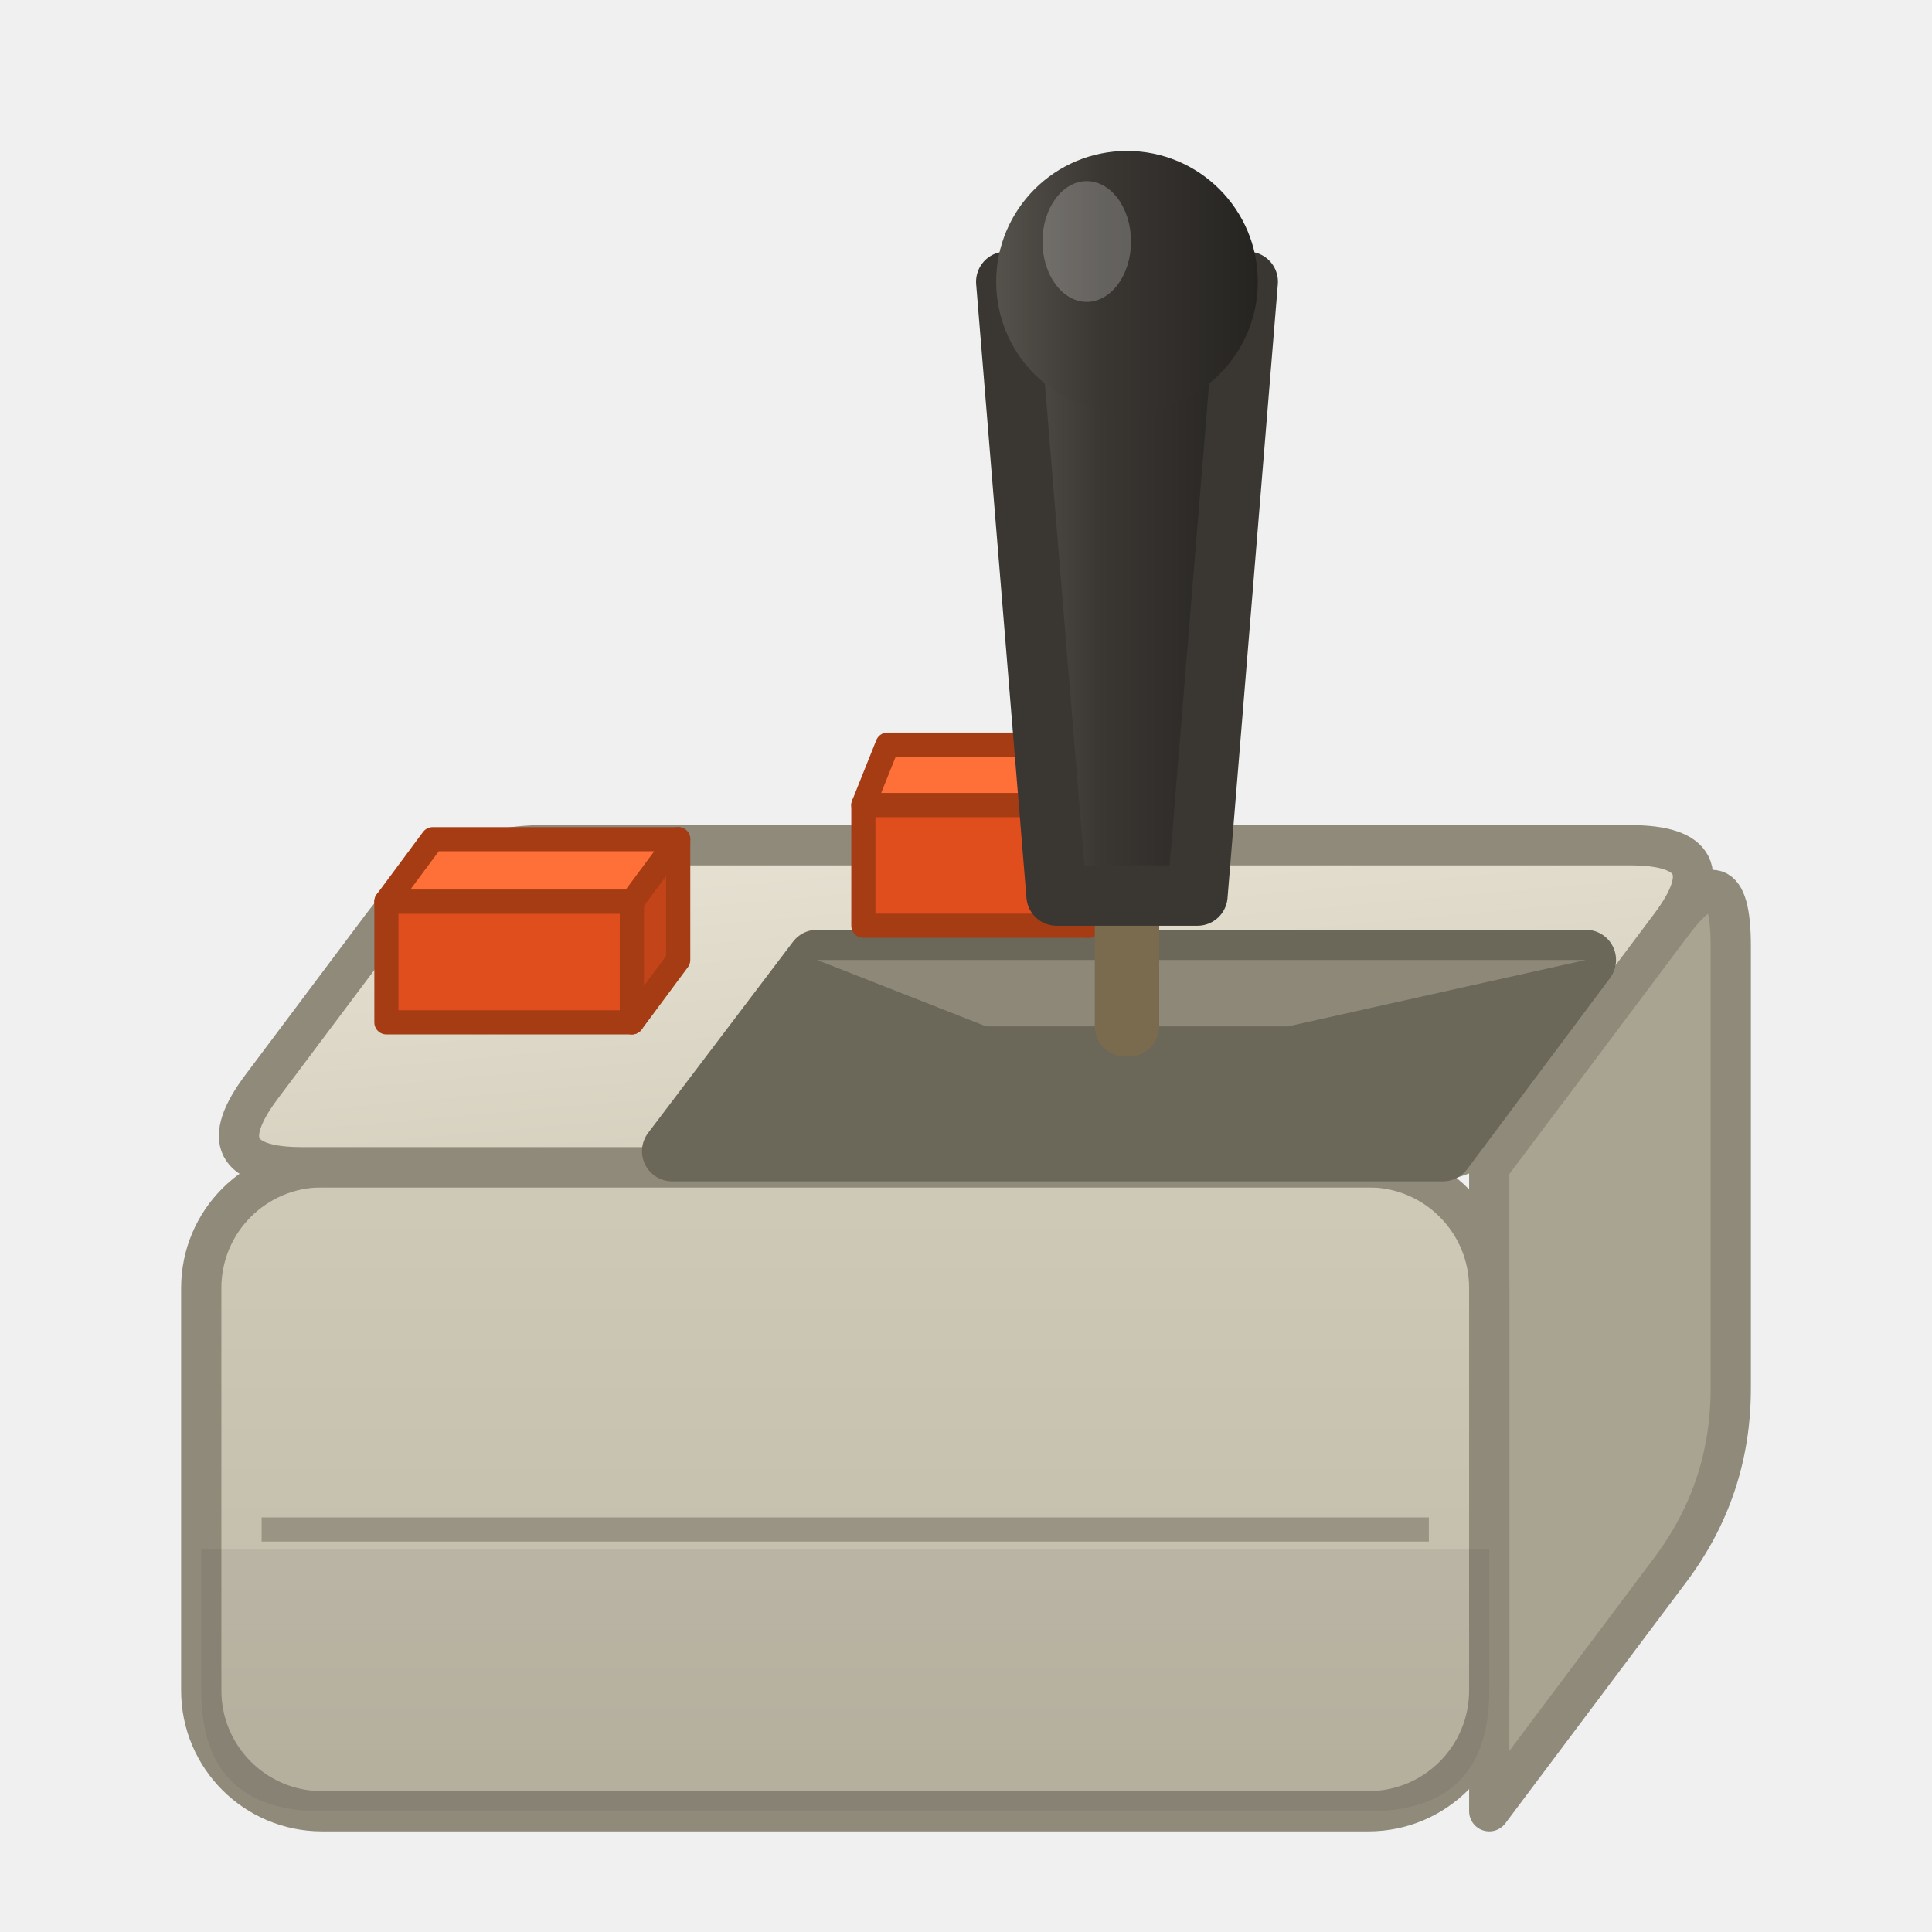
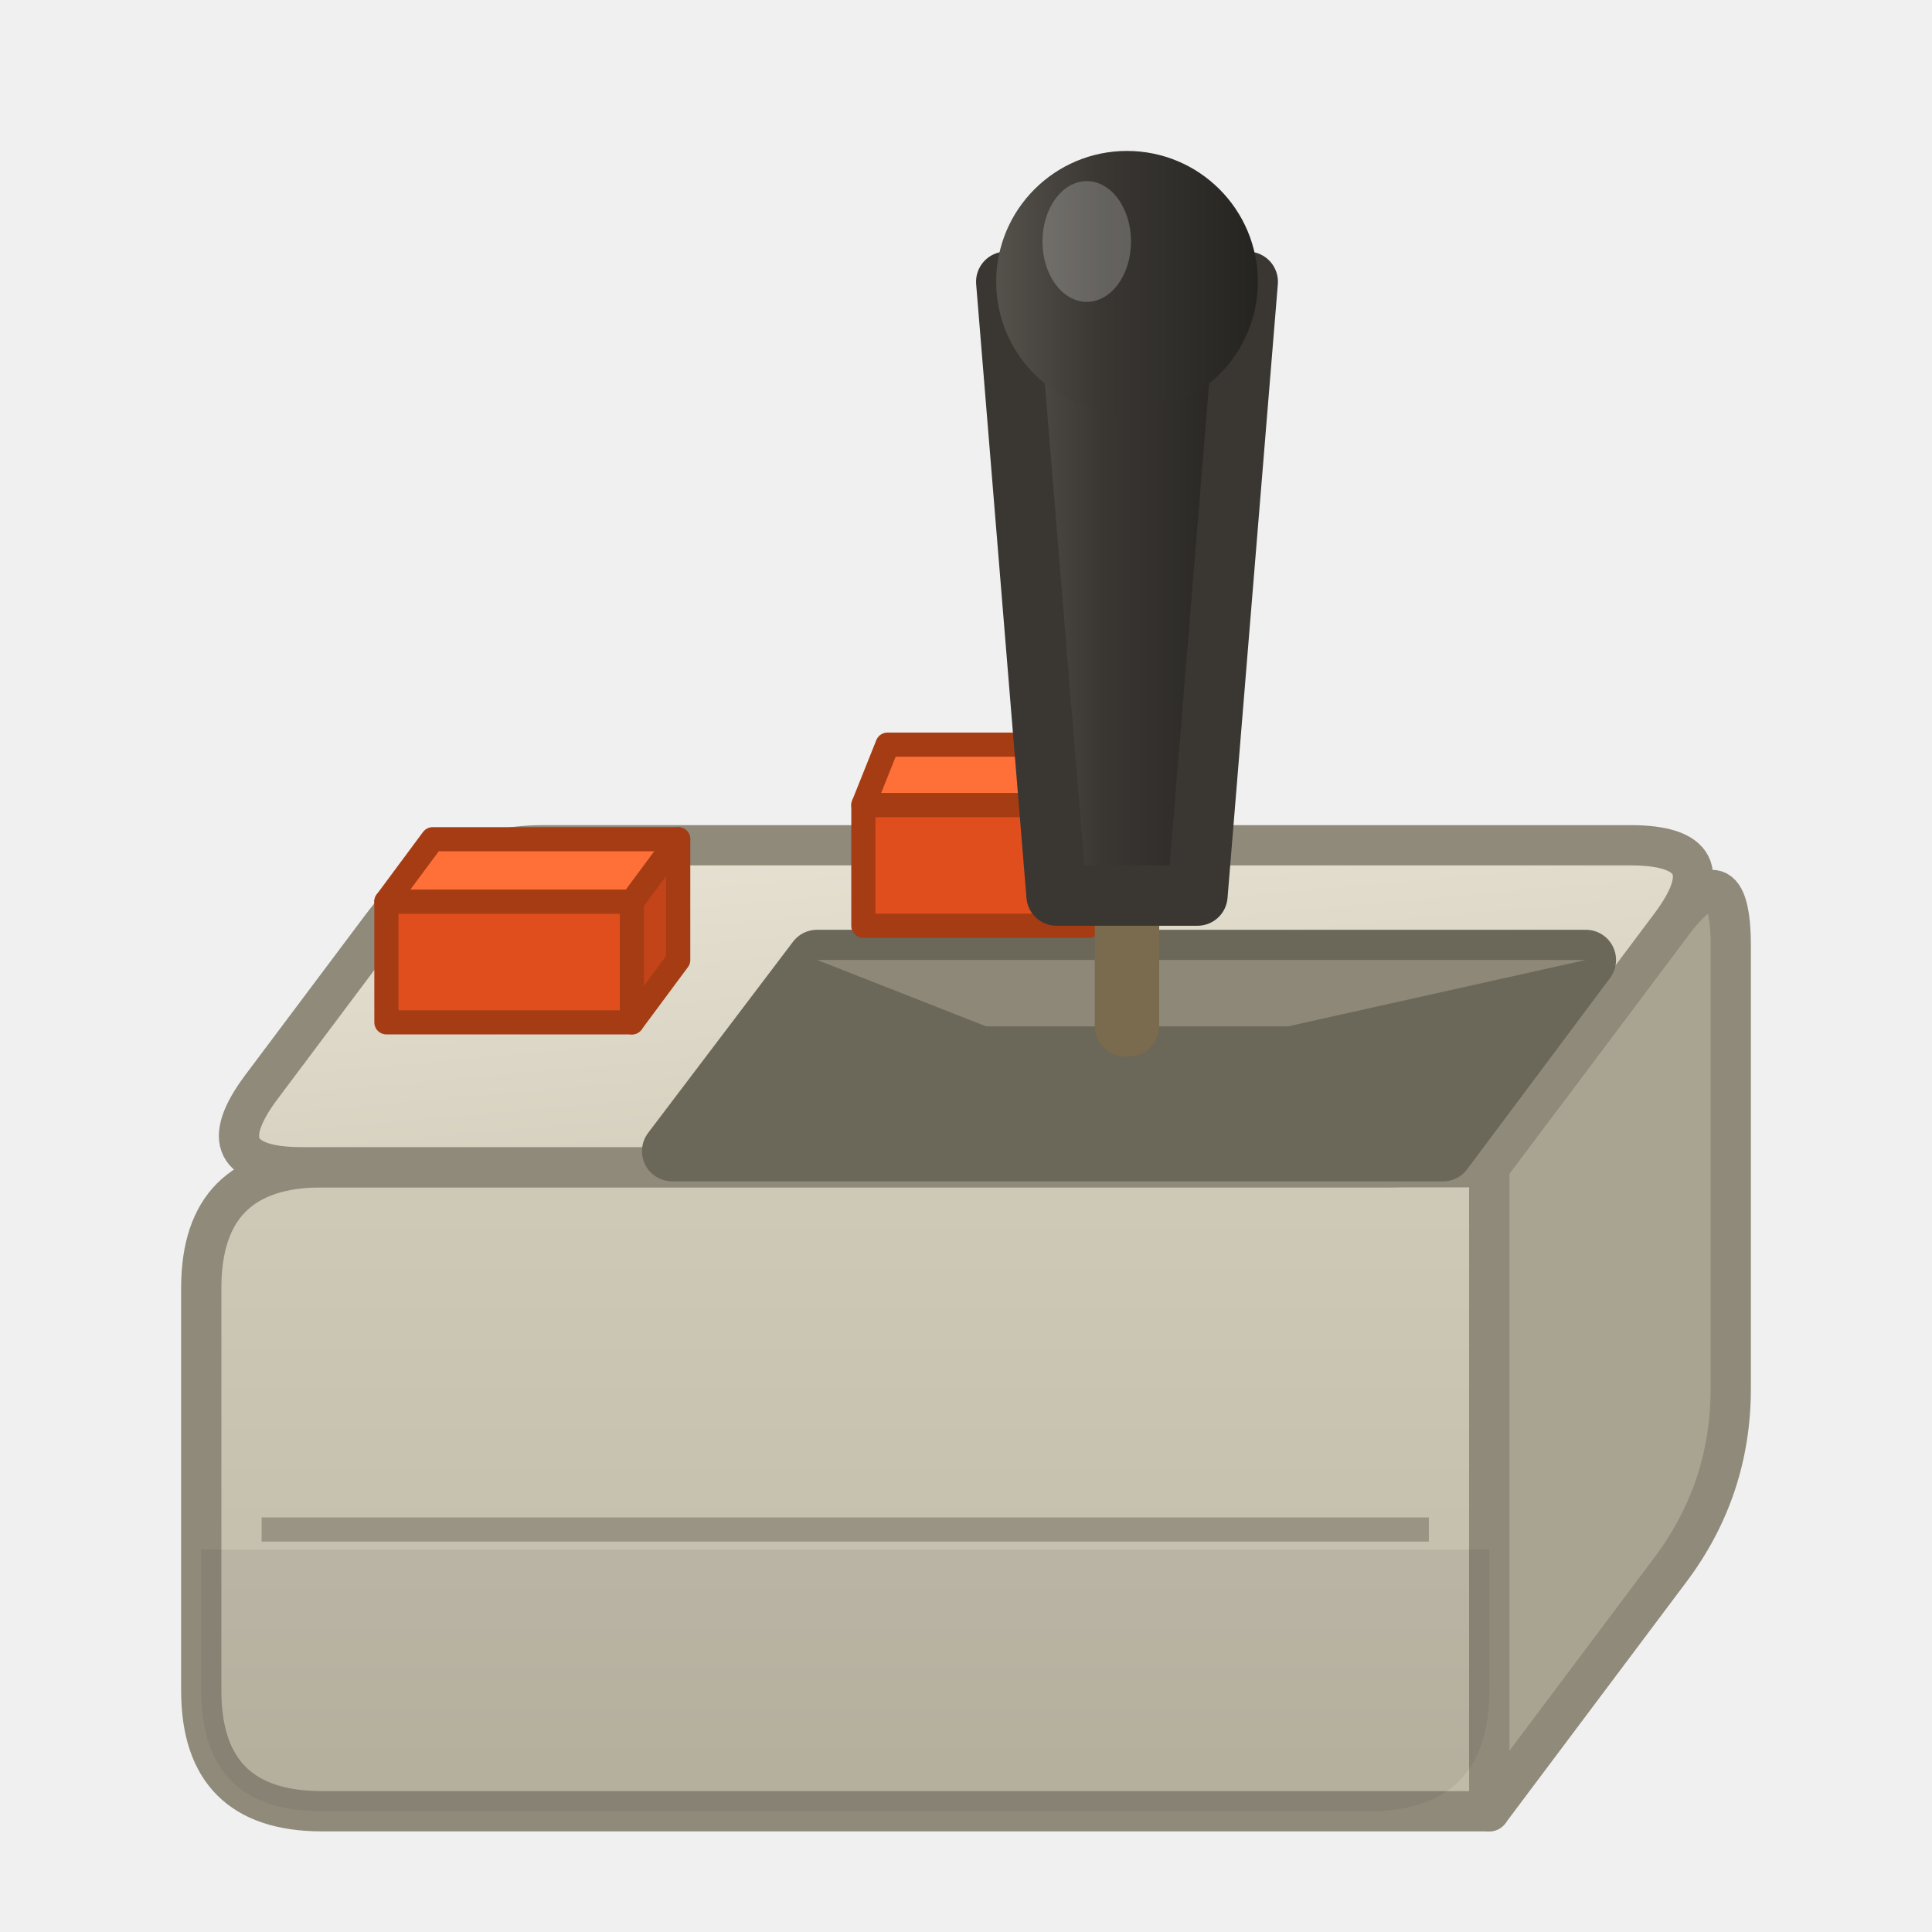
<svg xmlns="http://www.w3.org/2000/svg" viewBox="0 0 96 96" width="96" height="96">
  <defs>
    <linearGradient id="jTop" x1="0" y1="0" x2="0.4" y2="1">
      <stop offset="0" stop-color="#E8E3D4" />
      <stop offset="1" stop-color="#D5CFBE" />
    </linearGradient>
    <linearGradient id="jFront" x1="0" y1="0" x2="0" y2="1">
      <stop offset="0" stop-color="#CFC9B8" />
      <stop offset="1" stop-color="#BFB9A7" />
    </linearGradient>
    <linearGradient id="jStick" x1="0" y1="0" x2="1" y2="0">
      <stop offset="0" stop-color="#55514B" />
      <stop offset="0.4" stop-color="#3A3733" />
      <stop offset="1" stop-color="#262421" />
    </linearGradient>
  </defs>
  <path d="M 74,58 L 83,46 Q 86,42 86,47 L 86,69 Q 86,74 83,78 L 74,90 Z" fill="#A9A392" stroke="#8F8A7A" stroke-width="2" stroke-linejoin="round" />
-   <rect x="10" y="58" width="64" height="32" rx="6" fill="url(#jFront)" stroke="#8F8A7A" stroke-width="2" />
+   <path d="M 16,58 L 74,58 L 74,90 L 16,90 Q 10,90 10,84 L 10,64 Q 10,58 16,58 Z" fill="url(#jFront)" stroke="#8F8A7A" stroke-width="2" stroke-linejoin="round" />
  <line x1="13" y1="76" x2="71" y2="76" stroke="#8F8A7A" stroke-width="1.2" opacity="0.8" />
  <path d="M 10,77 h 64 v 7 q 0,6 -6,6 H 16 q -6,0 -6,-6 Z" fill="#000000" opacity="0.06" />
  <path d="M 13,54 L 19,46 Q 22,42 27,42 L 81,42 Q 86,42 83,46 L 77,54 Q 74,58 69,58 L 15,58 Q 10,58 13,54 Z" fill="url(#jTop)" stroke="#8F8A7A" stroke-width="2" stroke-linejoin="round" />
  <polygon points="33.4,57.2 71.7,57.2 78.8,47.7 40.6,47.7" fill="#6B6759" stroke="#6B6759" stroke-width="3" stroke-linejoin="round" />
  <polygon points="40.6,47.7 78.8,47.7 64,51 49,51" fill="#8D8877" />
  <polygon points="42.9,40 54.1,40 54.1,46 42.9,46" fill="#E04E1E" stroke="#A63C14" stroke-width="1.2" stroke-linejoin="round" />
  <polygon points="54.1,40 56.3,37 56.3,43 54.1,46" fill="#C24418" stroke="#A63C14" stroke-width="1.2" stroke-linejoin="round" />
  <polygon points="44.1,37 56.3,37 54.1,40 42.9,40" fill="#FF7038" stroke="#A63C14" stroke-width="1.2" stroke-linejoin="round" />
  <polygon points="19.2,44.8 31.4,44.8 31.4,50.8 19.2,50.8" fill="#E04E1E" stroke="#A63C14" stroke-width="1.2" stroke-linejoin="round" />
  <polygon points="31.4,44.8 33.7,41.7 33.7,47.7 31.4,50.8" fill="#C24418" stroke="#A63C14" stroke-width="1.2" stroke-linejoin="round" />
  <polygon points="21.5,41.7 33.7,41.7 31.4,44.8 19.2,44.8" fill="#FF7038" stroke="#A63C14" stroke-width="1.2" stroke-linejoin="round" />
  <rect x="54.4" y="42.5" width="3.2" height="10" rx="1.5" fill="#7A6A4E" />
  <polygon points="52.5,44.5 59.5,44.5 62,14 50,14" fill="url(#jStick)" stroke="#3A3733" stroke-width="3" stroke-linejoin="round" />
  <circle cx="56" cy="14" r="6.5" fill="url(#jStick)" />
  <ellipse cx="54" cy="12" rx="2.2" ry="3" fill="#FFFFFF" opacity="0.22" />
</svg>
